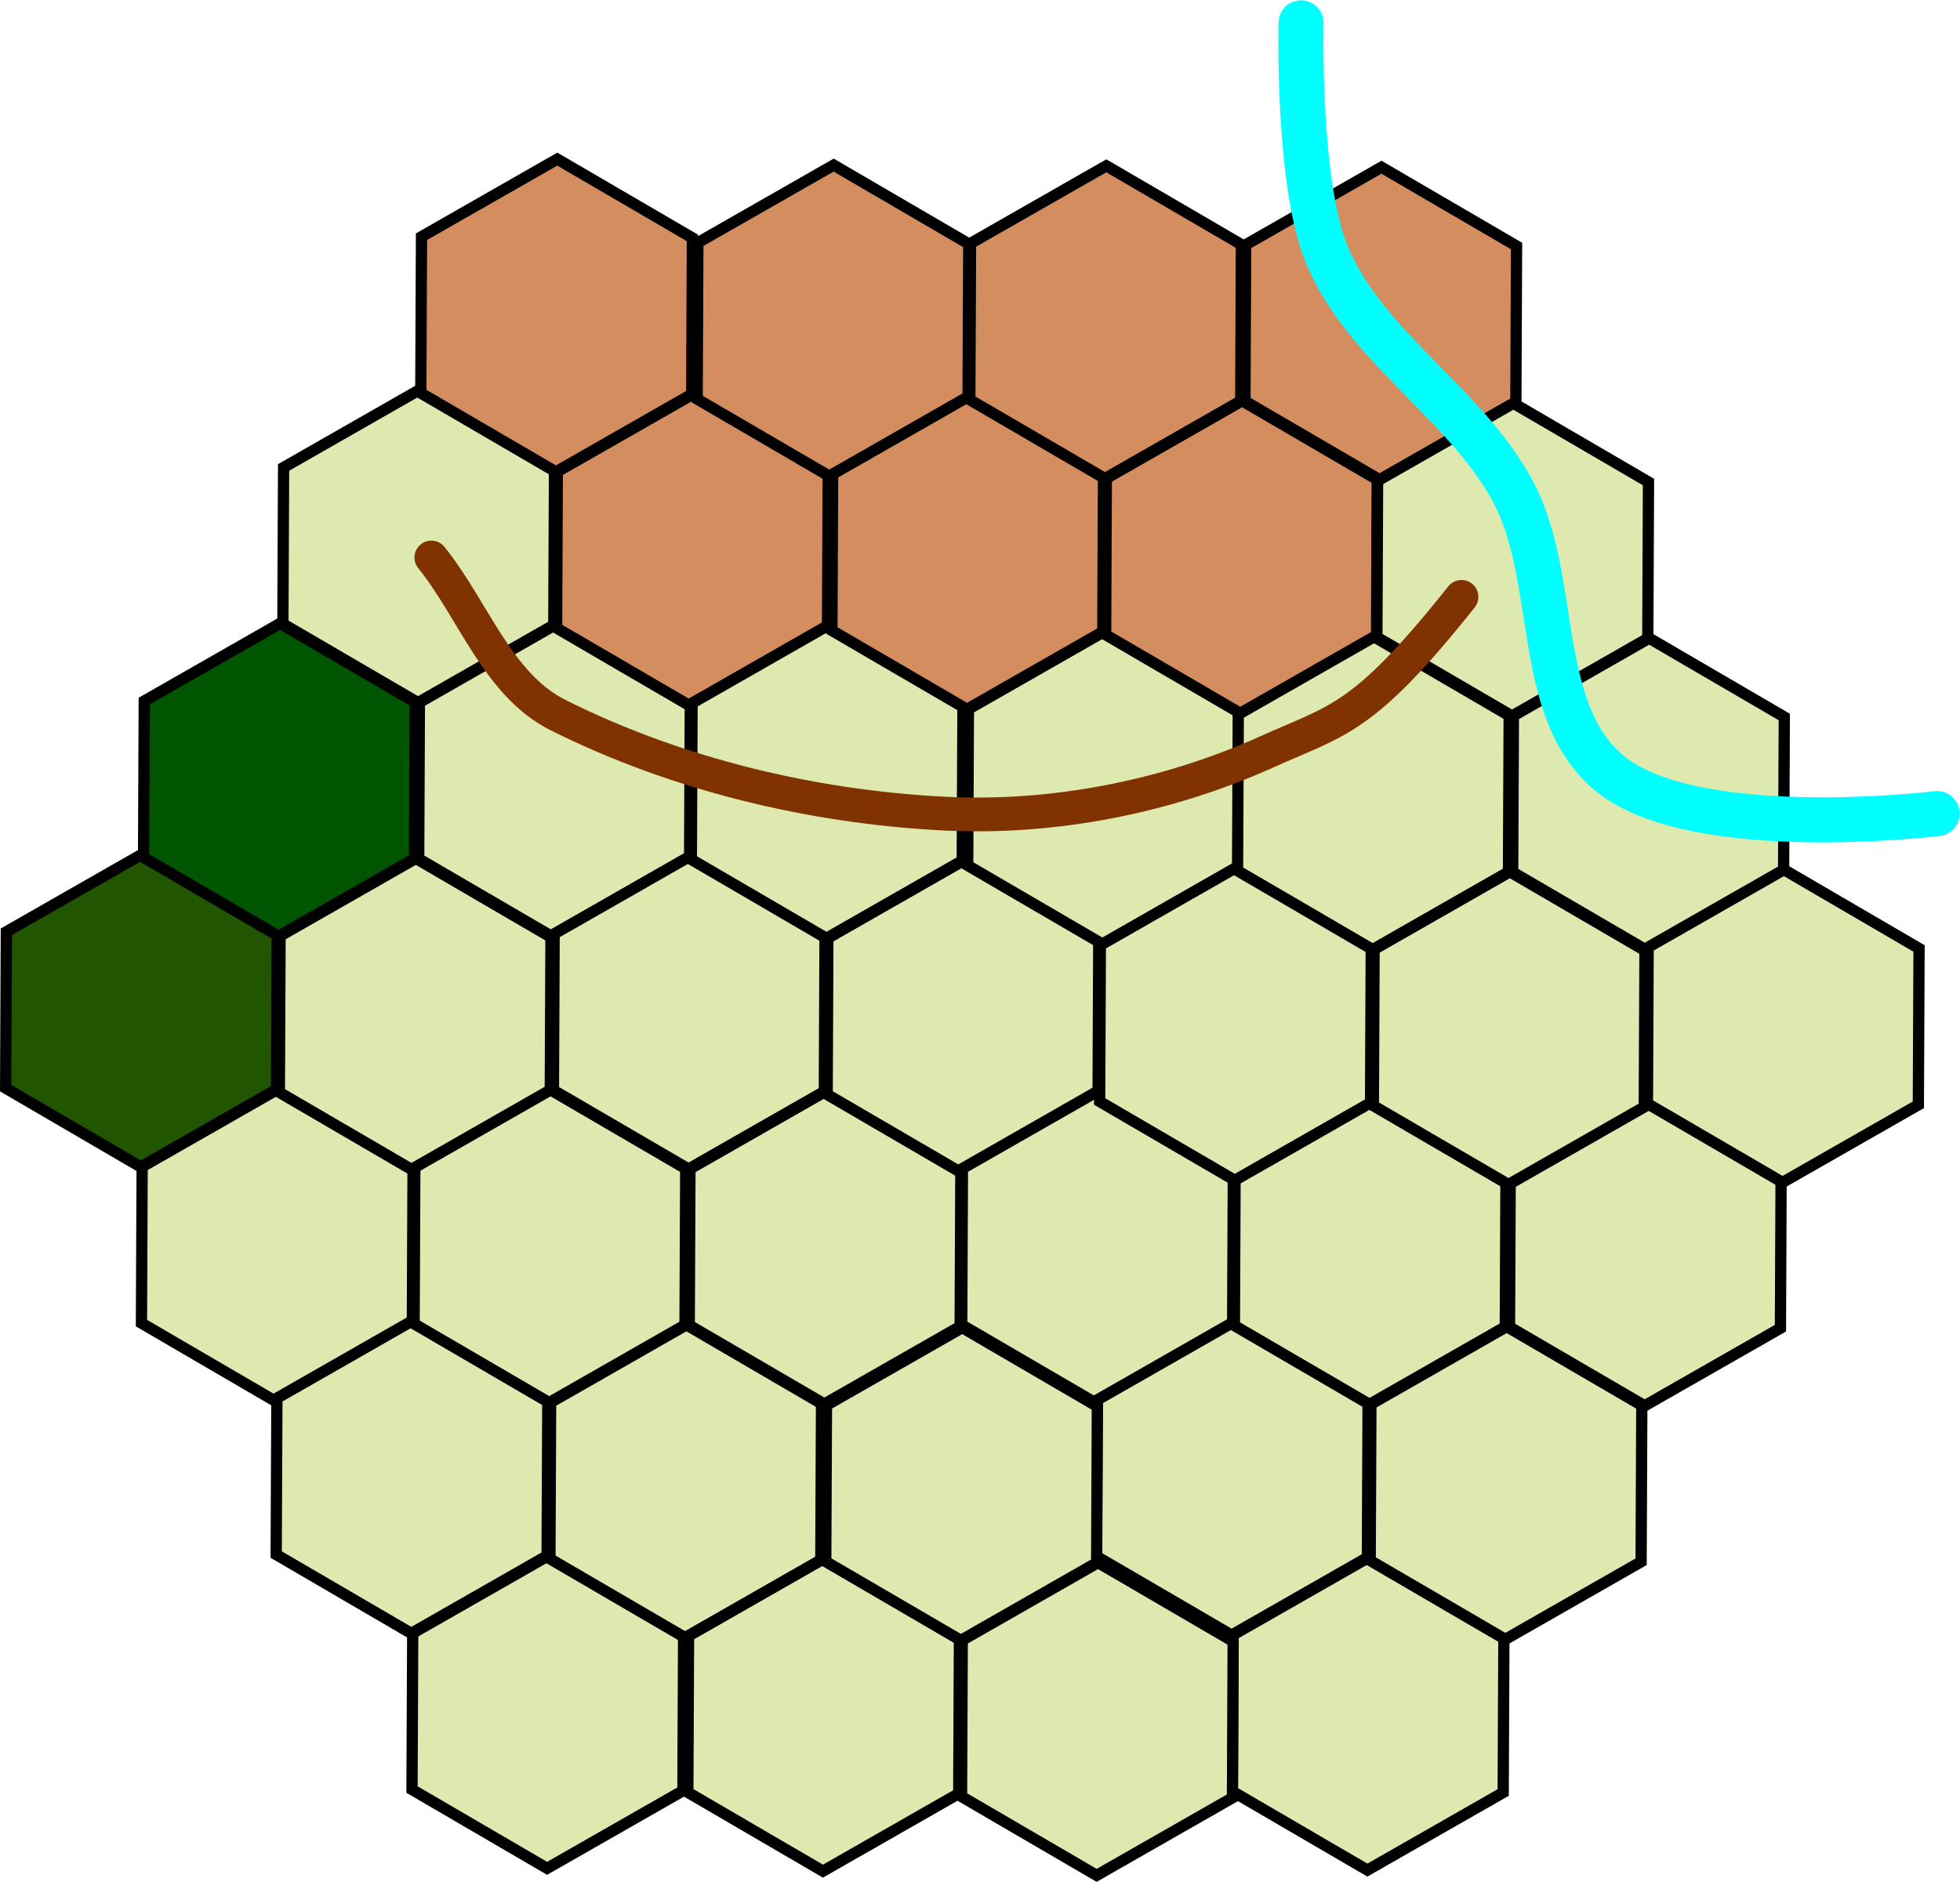
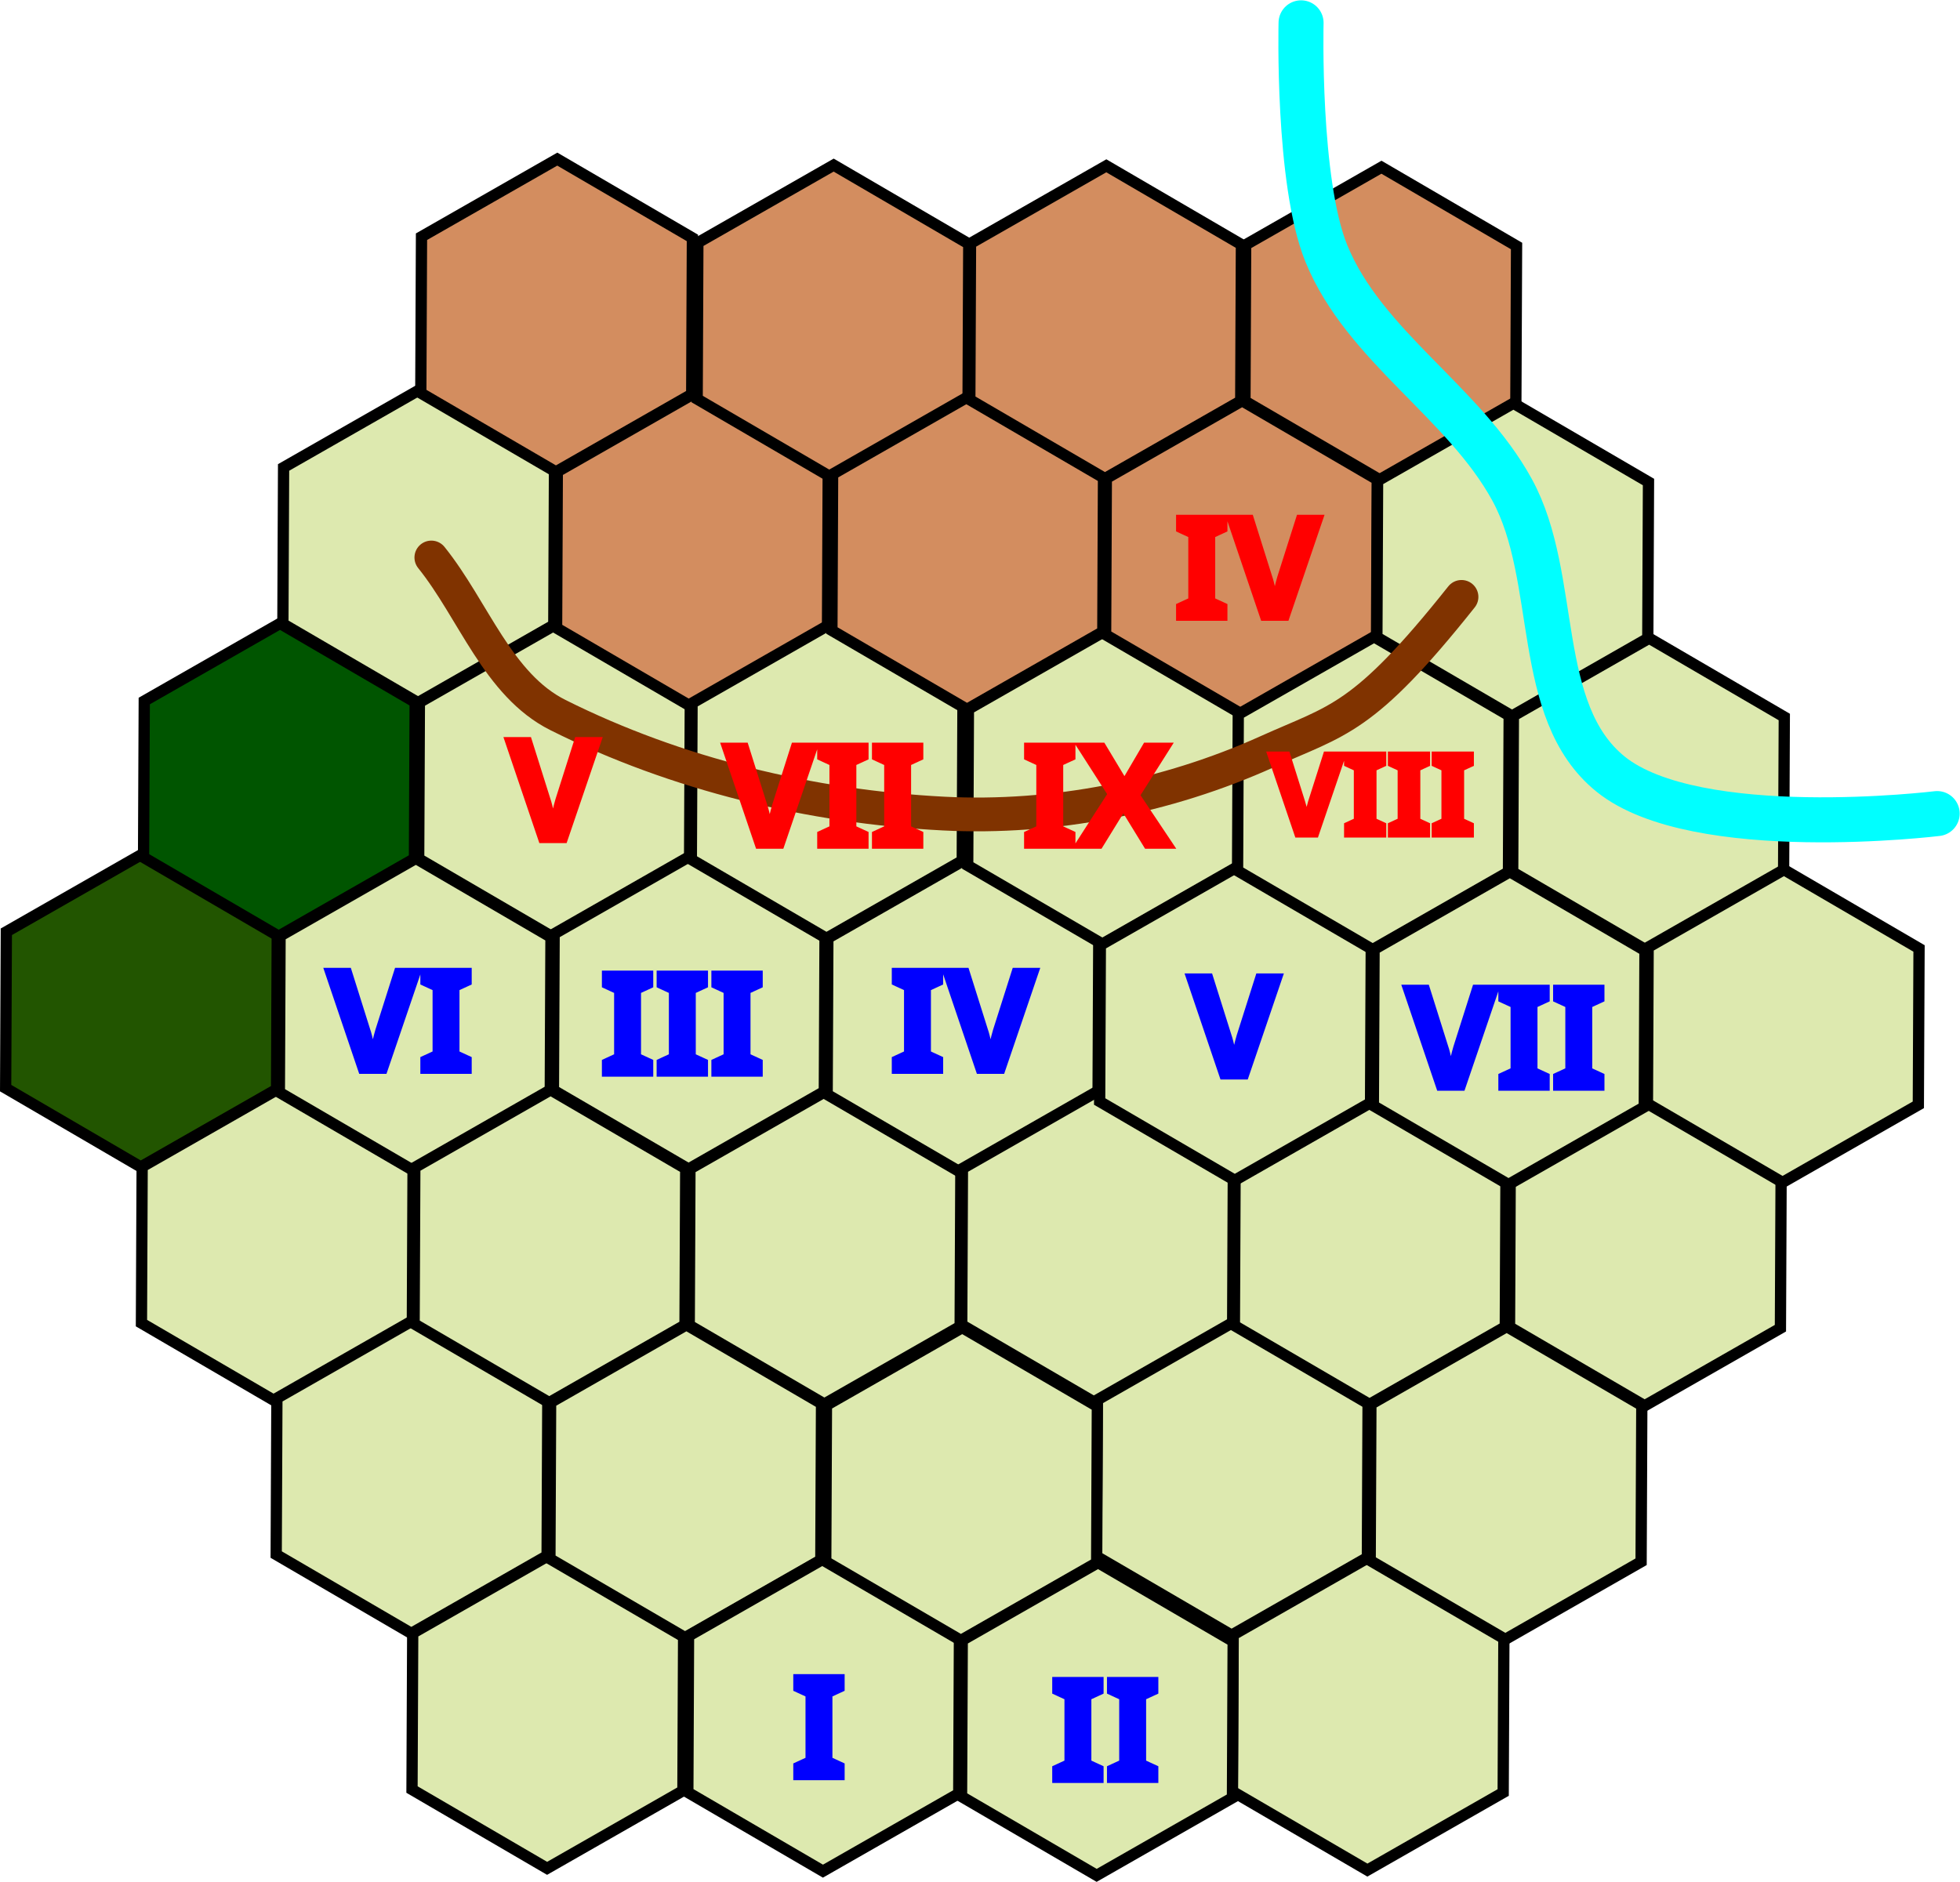
<svg xmlns="http://www.w3.org/2000/svg" width="98.265mm" height="94.367mm" viewBox="0 0 348.183 334.371" id="svg2" version="1.1">
  <defs id="defs4" />
  <g id="layer1" transform="translate(-305.8731,-213.3053)">
    <path style="fill:#225500;fill-opacity:1;fill-rule:evenodd;stroke:#000000;stroke-width:2;stroke-linecap:butt;stroke-linejoin:miter;stroke-miterlimit:4;stroke-dasharray:none;stroke-dashoffset:0" id="path4138" d="m 355,406.862 -24.124,13.785 -24,-14 0.124,-27.785 24.124,-13.785 24,14 z" />
    <path style="fill:#005500;fill-opacity:1;fill-rule:evenodd;stroke:#000000;stroke-width:2;stroke-linecap:butt;stroke-linejoin:miter;stroke-miterlimit:4;stroke-dasharray:none;stroke-dashoffset:0" id="path4138-3" d="m 379.5,365.862 -24.124,13.785 -24,-14 0.124,-27.785 24.124,-13.785 24,14 z" />
    <path style="fill:#dde9af;fill-opacity:1;fill-rule:evenodd;stroke:#000000;stroke-width:2;stroke-linecap:butt;stroke-linejoin:miter;stroke-miterlimit:4;stroke-dasharray:none;stroke-dashoffset:0" id="path4138-6" d="m 404.25,324.362 -24.124,13.785 -24,-14 0.124,-27.785 24.124,-13.785 24,14 z" />
    <path style="fill:#d38d5f;fill-opacity:1;fill-rule:evenodd;stroke:#000000;stroke-width:2;stroke-linecap:butt;stroke-linejoin:miter;stroke-miterlimit:4;stroke-dasharray:none;stroke-dashoffset:0" id="path4138-3-7" d="m 428.75,283.362 -24.124,13.785 -24,-14 0.124,-27.785 24.124,-13.785 24,14 z" />
    <path style="fill:#dde9af;fill-opacity:1;fill-rule:evenodd;stroke:#000000;stroke-width:2;stroke-linecap:butt;stroke-linejoin:miter;stroke-miterlimit:4;stroke-dasharray:none;stroke-dashoffset:0" id="path4138-5" d="m 379.125,448.612 -24.124,13.785 -24,-14 0.124,-27.785 24.124,-13.785 24,14 z" />
    <path style="fill:#dde9af;fill-opacity:1;fill-rule:evenodd;stroke:#000000;stroke-width:2;stroke-linecap:butt;stroke-linejoin:miter;stroke-miterlimit:4;stroke-dasharray:none;stroke-dashoffset:0" id="path4138-3-3" d="m 403.625,407.612 -24.124,13.785 -24,-14 0.124,-27.785 24.124,-13.785 24,14 z" />
    <path style="fill:#dde9af;fill-opacity:1;fill-rule:evenodd;stroke:#000000;stroke-width:2;stroke-linecap:butt;stroke-linejoin:miter;stroke-miterlimit:4;stroke-dasharray:none;stroke-dashoffset:0" id="path4138-6-5" d="m 428.375,366.112 -24.124,13.785 -24,-14 0.124,-27.785 24.124,-13.785 24,14 z" />
    <path style="fill:#d38d5f;fill-opacity:1;fill-rule:evenodd;stroke:#000000;stroke-width:2;stroke-linecap:butt;stroke-linejoin:miter;stroke-miterlimit:4;stroke-dasharray:none;stroke-dashoffset:0" id="path4138-3-7-6" d="m 452.875,325.112 -24.124,13.785 -24,-14 0.124,-27.785 24.124,-13.785 24,14 z" />
    <path style="fill:#dde9af;fill-opacity:1;fill-rule:evenodd;stroke:#000000;stroke-width:2;stroke-linecap:butt;stroke-linejoin:miter;stroke-miterlimit:4;stroke-dasharray:none;stroke-dashoffset:0" id="path4138-0" d="m 403.062,489.737 -24.124,13.785 -24,-14 0.124,-27.785 24.124,-13.785 24,14 z" />
    <path style="fill:#dde9af;fill-opacity:1;fill-rule:evenodd;stroke:#000000;stroke-width:2;stroke-linecap:butt;stroke-linejoin:miter;stroke-miterlimit:4;stroke-dasharray:none;stroke-dashoffset:0" id="path4138-3-2" d="m 427.562,448.737 -24.124,13.785 -24,-14 0.124,-27.785 24.124,-13.785 24,14 z" />
    <path style="fill:#dde9af;fill-opacity:1;fill-rule:evenodd;stroke:#000000;stroke-width:2;stroke-linecap:butt;stroke-linejoin:miter;stroke-miterlimit:4;stroke-dasharray:none;stroke-dashoffset:0" id="path4138-6-3" d="m 452.312,407.237 -24.124,13.785 -24,-14 0.124,-27.785 24.124,-13.785 24,14 z" />
    <path style="fill:#dde9af;fill-opacity:1;fill-rule:evenodd;stroke:#000000;stroke-width:2;stroke-linecap:butt;stroke-linejoin:miter;stroke-miterlimit:4;stroke-dasharray:none;stroke-dashoffset:0" id="path4138-3-7-7" d="m 476.812,366.237 -24.124,13.785 -24,-14 0.124,-27.785 24.124,-13.785 24,14 z" />
    <path style="fill:#dde9af;fill-opacity:1;fill-rule:evenodd;stroke:#000000;stroke-width:2;stroke-linecap:butt;stroke-linejoin:miter;stroke-miterlimit:4;stroke-dasharray:none;stroke-dashoffset:0" id="path4138-5-5" d="m 427.188,531.487 -24.124,13.785 -24,-14 0.124,-27.785 24.124,-13.785 24,14 z" />
    <path style="fill:#dde9af;fill-opacity:1;fill-rule:evenodd;stroke:#000000;stroke-width:2;stroke-linecap:butt;stroke-linejoin:miter;stroke-miterlimit:4;stroke-dasharray:none;stroke-dashoffset:0" id="path4138-3-3-9" d="m 451.688,490.487 -24.124,13.785 -24,-14 0.124,-27.785 24.124,-13.785 24,14 z" />
    <path style="fill:#dde9af;fill-opacity:1;fill-rule:evenodd;stroke:#000000;stroke-width:2;stroke-linecap:butt;stroke-linejoin:miter;stroke-miterlimit:4;stroke-dasharray:none;stroke-dashoffset:0" id="path4138-6-5-2" d="m 476.438,448.987 -24.124,13.785 -24,-14 0.124,-27.785 24.124,-13.785 24,14 z" />
    <path style="fill:#dde9af;fill-opacity:1;fill-rule:evenodd;stroke:#000000;stroke-width:2;stroke-linecap:butt;stroke-linejoin:miter;stroke-miterlimit:4;stroke-dasharray:none;stroke-dashoffset:0" id="path4138-3-7-6-2" d="m 500.938,407.987 -24.124,13.785 -24,-14 0.124,-27.785 24.124,-13.785 24,14 z" />
    <path style="fill:#d38d5f;fill-opacity:1;fill-rule:evenodd;stroke:#000000;stroke-width:2;stroke-linecap:butt;stroke-linejoin:miter;stroke-miterlimit:4;stroke-dasharray:none;stroke-dashoffset:0" id="path4138-5-8" d="m 477.844,284.425 -24.124,13.785 -24,-14 0.124,-27.785 24.124,-13.785 24,14 z" />
    <path style="fill:#d38d5f;fill-opacity:1;fill-rule:evenodd;stroke:#000000;stroke-width:2;stroke-linecap:butt;stroke-linejoin:miter;stroke-miterlimit:4;stroke-dasharray:none;stroke-dashoffset:0" id="path4138-0-9" d="m 501.781,325.55 -24.124,13.785 -24,-14 0.124,-27.785 24.124,-13.785 24,14 z" />
    <path style="fill:#d38d5f;fill-opacity:1;fill-rule:evenodd;stroke:#000000;stroke-width:2;stroke-linecap:butt;stroke-linejoin:miter;stroke-miterlimit:4;stroke-dasharray:none;stroke-dashoffset:0" id="path4138-3-2-7" d="m 526.281,284.55 -24.124,13.785 -24,-14 0.124,-27.785 24.124,-13.785 24,14 z" />
    <path style="fill:#dde9af;fill-opacity:1;fill-rule:evenodd;stroke:#000000;stroke-width:2;stroke-linecap:butt;stroke-linejoin:miter;stroke-miterlimit:4;stroke-dasharray:none;stroke-dashoffset:0" id="path4138-5-5-3" d="m 525.906,367.3 -24.124,13.785 -24,-14 0.124,-27.785 24.124,-13.785 24,14 z" />
    <path style="fill:#d38d5f;fill-opacity:1;fill-rule:evenodd;stroke:#000000;stroke-width:2;stroke-linecap:butt;stroke-linejoin:miter;stroke-miterlimit:4;stroke-dasharray:none;stroke-dashoffset:0" id="path4138-3-3-9-6" d="m 550.406,326.3 -24.124,13.785 -24,-14 0.124,-27.785 24.124,-13.785 24,14 z" />
    <path style="fill:#d38d5f;fill-opacity:1;fill-rule:evenodd;stroke:#000000;stroke-width:2;stroke-linecap:butt;stroke-linejoin:miter;stroke-miterlimit:4;stroke-dasharray:none;stroke-dashoffset:0" id="path4138-6-5-2-1" d="m 575.156,284.8 -24.124,13.785 -24,-14 0.124,-27.785 24.124,-13.785 24,14 z" />
    <path style="fill:#dde9af;fill-opacity:1;fill-rule:evenodd;stroke:#000000;stroke-width:2;stroke-linecap:butt;stroke-linejoin:miter;stroke-miterlimit:4;stroke-dasharray:none;stroke-dashoffset:0" id="path4138-5-2" d="m 524.844,448.925 -24.124,13.785 -24,-14 0.124,-27.785 24.124,-13.785 24,14 z" />
    <path style="fill:#dde9af;fill-opacity:1;fill-rule:evenodd;stroke:#000000;stroke-width:2;stroke-linecap:butt;stroke-linejoin:miter;stroke-miterlimit:4;stroke-dasharray:none;stroke-dashoffset:0" id="path4138-0-93" d="m 548.781,490.05 -24.124,13.785 -24,-14 0.124,-27.785 24.124,-13.785 24,14 z" />
    <path style="fill:#dde9af;fill-opacity:1;fill-rule:evenodd;stroke:#000000;stroke-width:2;stroke-linecap:butt;stroke-linejoin:miter;stroke-miterlimit:4;stroke-dasharray:none;stroke-dashoffset:0" id="path4138-3-2-1" d="m 573.281,449.05 -24.124,13.785 -24,-14 0.124,-27.785 24.124,-13.785 24,14 z" />
    <path style="fill:#dde9af;fill-opacity:1;fill-rule:evenodd;stroke:#000000;stroke-width:2;stroke-linecap:butt;stroke-linejoin:miter;stroke-miterlimit:4;stroke-dasharray:none;stroke-dashoffset:0" id="path4138-5-5-9" d="m 572.906,531.8 -24.124,13.785 -24,-14 0.124,-27.785 24.124,-13.785 24,14 z" />
    <path style="fill:#dde9af;fill-opacity:1;fill-rule:evenodd;stroke:#000000;stroke-width:2;stroke-linecap:butt;stroke-linejoin:miter;stroke-miterlimit:4;stroke-dasharray:none;stroke-dashoffset:0" id="path4138-3-3-9-4" d="m 597.406,490.8 -24.124,13.785 -24,-14 0.124,-27.785 24.124,-13.785 24,14 z" />
    <path style="fill:#dde9af;fill-opacity:1;fill-rule:evenodd;stroke:#000000;stroke-width:2;stroke-linecap:butt;stroke-linejoin:miter;stroke-miterlimit:4;stroke-dasharray:none;stroke-dashoffset:0" id="path4138-6-5-2-7" d="m 622.156,449.3 -24.124,13.785 -24,-14 0.124,-27.785 24.124,-13.785 24,14 z" />
    <path style="fill:#dde9af;fill-opacity:1;fill-rule:evenodd;stroke:#000000;stroke-width:2;stroke-linecap:butt;stroke-linejoin:miter;stroke-miterlimit:4;stroke-dasharray:none;stroke-dashoffset:0" id="path4138-6-0" d="m 476.188,531.987 -24.124,13.785 -24,-14 0.124,-27.785 24.124,-13.785 24,14 z" />
    <path style="fill:#dde9af;fill-opacity:1;fill-rule:evenodd;stroke:#000000;stroke-width:2;stroke-linecap:butt;stroke-linejoin:miter;stroke-miterlimit:4;stroke-dasharray:none;stroke-dashoffset:0" id="path4138-3-7-3" d="m 500.688,490.987 -24.124,13.785 -24,-14 0.124,-27.785 24.124,-13.785 24,14 z" />
    <path style="fill:#dde9af;fill-opacity:1;fill-rule:evenodd;stroke:#000000;stroke-width:2;stroke-linecap:butt;stroke-linejoin:miter;stroke-miterlimit:4;stroke-dasharray:none;stroke-dashoffset:0" id="path4138-3-7-6-6" d="m 524.812,532.737 -24.124,13.785 -24,-14 0.124,-27.785 24.124,-13.785 24,14 z" />
    <path style="fill:#dde9af;fill-opacity:1;fill-rule:evenodd;stroke:#000000;stroke-width:2;stroke-linecap:butt;stroke-linejoin:miter;stroke-miterlimit:4;stroke-dasharray:none;stroke-dashoffset:0" id="path4138-1-5" d="m 549.344,409.237 -24.124,13.785 -24,-14 0.124,-27.785 24.124,-13.785 24,14 z" />
    <path style="fill:#dde9af;fill-opacity:1;fill-rule:evenodd;stroke:#000000;stroke-width:2;stroke-linecap:butt;stroke-linejoin:miter;stroke-miterlimit:4;stroke-dasharray:none;stroke-dashoffset:0" id="path4138-3-0-4" d="m 573.844,368.237 -24.124,13.785 -24,-14 0.124,-27.785 24.124,-13.785 24,14 z" />
    <path style="fill:#dde9af;fill-opacity:1;fill-rule:evenodd;stroke:#000000;stroke-width:2;stroke-linecap:butt;stroke-linejoin:miter;stroke-miterlimit:4;stroke-dasharray:none;stroke-dashoffset:0" id="path4138-6-6-7" d="m 598.594,326.737 -24.124,13.785 -24,-14 0.124,-27.785 24.124,-13.785 24,14 z" />
    <path style="fill:#dde9af;fill-opacity:1;fill-rule:evenodd;stroke:#000000;stroke-width:2;stroke-linecap:butt;stroke-linejoin:miter;stroke-miterlimit:4;stroke-dasharray:none;stroke-dashoffset:0" id="path4138-3-3-3-6" d="m 597.969,409.987 -24.124,13.785 -24,-14 0.124,-27.785 24.124,-13.785 24,14 z" />
    <path style="fill:#dde9af;fill-opacity:1;fill-rule:evenodd;stroke:#000000;stroke-width:2;stroke-linecap:butt;stroke-linejoin:miter;stroke-miterlimit:4;stroke-dasharray:none;stroke-dashoffset:0" id="path4138-6-5-20-5" d="m 622.719,368.487 -24.124,13.785 -24,-14 0.124,-27.785 24.124,-13.785 24,14 z" />
    <path style="fill:#dde9af;fill-opacity:1;fill-rule:evenodd;stroke:#000000;stroke-width:2;stroke-linecap:butt;stroke-linejoin:miter;stroke-miterlimit:4;stroke-dasharray:none;stroke-dashoffset:0" id="path4138-6-3-5-6" d="m 646.656,409.612 -24.124,13.785 -24,-14 0.124,-27.785 24.124,-13.785 24,14 z" />
    <path style="fill:none;fill-rule:evenodd;stroke:#00ffff;stroke-width:8;stroke-linecap:round;stroke-linejoin:round;stroke-miterlimit:4;stroke-dasharray:none;stroke-opacity:1" d="m 650,357.862 c 0,0 -42.841,5.225 -58,-7 -13.868,-11.184 -8.962,-34.864 -17.5,-50.5 -8.532,-15.627 -26.27,-25.517 -33,-42 -5.197,-12.729 -4.5,-41 -4.5,-41" id="path4443" />
    <path style="fill:none;fill-rule:evenodd;stroke:#803300;stroke-width:6;stroke-linecap:round;stroke-linejoin:round;stroke-miterlimit:4;stroke-dasharray:none;stroke-opacity:1" d="m 382.5,312.362 c 7.5,9.333 11.791,22.645 22.5,28 21.079,10.539 44.965,16.286 68.5,17.5 19.488,1.005 39.714,-2.971 57.5,-11 12.572,-5.675 17,-5.5 34.5,-27.5" id="path4449" />
  </g>
  <g id="layer2">
-     <flowRoot xml:space="preserve" id="flowRoot4452-2" style="font-style:normal;font-variant:normal;font-weight:bold;font-stretch:normal;font-size:20px;line-height:125%;font-family:FreeSerif;-inkscape-font-specification:'FreeSerif Bold';letter-spacing:0px;word-spacing:0px;fill:#ff0000;fill-opacity:1;stroke:#ff0000;stroke-width:1px;stroke-linecap:butt;stroke-linejoin:miter;stroke-opacity:1" transform="translate(371.625,-58.48737)">
-       <flowRegion id="flowRegion4454-6">
-         <rect id="rect4456-4" width="55" height="33" x="-146" y="186.871" style="font-style:normal;font-variant:normal;font-weight:bold;font-stretch:normal;font-size:20px;font-family:FreeSerif;-inkscape-font-specification:'FreeSerif Bold';fill:#ff0000;stroke:#ff0000" />
-       </flowRegion>
-       <flowPara id="flowPara4458-5">VIII</flowPara>
-     </flowRoot>
-     <flowRoot xml:space="preserve" id="flowRoot4452-20" style="font-style:normal;font-variant:normal;font-weight:bold;font-stretch:normal;font-size:25px;line-height:125%;font-family:FreeSerif;-inkscape-font-specification:'FreeSerif Bold';letter-spacing:0px;word-spacing:0px;fill:#ff0000;fill-opacity:1;stroke:#ff0000;stroke-width:1px;stroke-linecap:butt;stroke-linejoin:miter;stroke-opacity:1" transform="translate(274.625,-61.48737)">
-       <flowRegion id="flowRegion4454-2">
-         <rect id="rect4456-9" width="46.5" height="37.5" x="-146" y="186.871" style="font-style:normal;font-variant:normal;font-weight:bold;font-stretch:normal;font-size:25px;font-family:FreeSerif;-inkscape-font-specification:'FreeSerif Bold';fill:#ff0000;stroke:#ff0000" />
-       </flowRegion>
-       <flowPara id="flowPara4458-0">VII</flowPara>
-     </flowRoot>
-     <flowRoot xml:space="preserve" id="flowRoot4452-9" style="font-style:normal;font-variant:normal;font-weight:bold;font-stretch:normal;font-size:25px;line-height:125%;font-family:FreeSerif;-inkscape-font-specification:'FreeSerif Bold';letter-spacing:0px;word-spacing:0px;fill:#ff0000;fill-opacity:1;stroke:#ff0000;stroke-width:1px;stroke-linecap:butt;stroke-linejoin:miter;stroke-opacity:1" transform="translate(327.625,-61.48737)">
-       <flowRegion id="flowRegion4454-9">
-         <rect id="rect4456-45" width="31.5" height="29" x="-146" y="186.871" style="font-style:normal;font-variant:normal;font-weight:bold;font-stretch:normal;font-size:25px;font-family:FreeSerif;-inkscape-font-specification:'FreeSerif Bold';fill:#ff0000;stroke:#ff0000" />
-       </flowRegion>
-       <flowPara id="flowPara4458-1">IX</flowPara>
-     </flowRoot>
-     <flowRoot xml:space="preserve" id="flowRoot4452-8" style="font-style:normal;font-variant:normal;font-weight:bold;font-stretch:normal;font-size:25px;line-height:125%;font-family:FreeSerif;-inkscape-font-specification:'FreeSerif Bold';letter-spacing:0px;word-spacing:0px;fill:#ff0000;fill-opacity:1;stroke:#ff0000;stroke-width:1px;stroke-linecap:butt;stroke-linejoin:miter;stroke-opacity:1" transform="translate(354.625,-101.9874)">
-       <flowRegion id="flowRegion4454-60">
-         <rect id="rect4456-46" width="31.5" height="29" x="-146" y="186.871" style="font-style:normal;font-variant:normal;font-weight:bold;font-stretch:normal;font-size:25px;font-family:FreeSerif;-inkscape-font-specification:'FreeSerif Bold';fill:#ff0000;stroke:#ff0000" />
-       </flowRegion>
-       <flowPara id="flowPara4458-7">IV</flowPara>
-     </flowRoot>
-     <flowRoot xml:space="preserve" id="flowRoot4452-6" style="font-style:normal;font-variant:normal;font-weight:bold;font-stretch:normal;font-size:25px;line-height:125%;font-family:FreeSerif;-inkscape-font-specification:'FreeSerif Bold';letter-spacing:0px;word-spacing:0px;fill:#ff0000;fill-opacity:1;stroke:#ff0000;stroke-width:1px;stroke-linecap:butt;stroke-linejoin:miter;stroke-opacity:1" transform="translate(236.125,-62.48737)">
-       <flowRegion id="flowRegion4454-0">
-         <rect id="rect4456-97" width="31.5" height="29" x="-146" y="186.871" style="font-style:normal;font-variant:normal;font-weight:bold;font-stretch:normal;font-size:25px;font-family:FreeSerif;-inkscape-font-specification:'FreeSerif Bold';fill:#ff0000;stroke:#ff0000" />
-       </flowRegion>
-       <flowPara id="flowPara4458-59">V</flowPara>
-     </flowRoot>
-     <flowRoot xml:space="preserve" id="flowRoot4452-0-8" style="font-style:normal;font-variant:normal;font-weight:bold;font-stretch:normal;font-size:25px;line-height:125%;font-family:FreeSerif;-inkscape-font-specification:'FreeSerif Bold';letter-spacing:0px;word-spacing:0px;fill:#0000ff;fill-opacity:1;stroke:#0000ff;stroke-width:1px;stroke-linecap:butt;stroke-linejoin:miter;stroke-opacity:1" transform="translate(304.125,-21.48737)">
-       <flowRegion id="flowRegion4454-3-7">
-         <rect id="rect4456-7-4" width="31.5" height="29" x="-146" y="186.871" style="font-style:normal;font-variant:normal;font-weight:bold;font-stretch:normal;font-size:25px;font-family:FreeSerif;-inkscape-font-specification:'FreeSerif Bold';fill:#0000ff;stroke:#0000ff" />
-       </flowRegion>
-       <flowPara id="flowPara4458-8-1">IV</flowPara>
-     </flowRoot>
-     <flowRoot xml:space="preserve" id="flowRoot4452-0-8-9" style="font-style:normal;font-variant:normal;font-weight:bold;font-stretch:normal;font-size:25px;line-height:125%;font-family:FreeSerif;-inkscape-font-specification:'FreeSerif Bold';letter-spacing:0px;word-spacing:0px;fill:#0000ff;fill-opacity:1;stroke:#0000ff;stroke-width:1px;stroke-linecap:butt;stroke-linejoin:miter;stroke-opacity:1" transform="translate(204.125,-21.48737)">
-       <flowRegion id="flowRegion4454-3-7-0">
-         <rect id="rect4456-7-4-9" width="31.5" height="29" x="-146" y="186.871" style="font-style:normal;font-variant:normal;font-weight:bold;font-stretch:normal;font-size:25px;font-family:FreeSerif;-inkscape-font-specification:'FreeSerif Bold';fill:#0000ff;stroke:#0000ff" />
-       </flowRegion>
-       <flowPara id="flowPara4458-8-1-8">VI</flowPara>
-     </flowRoot>
-     <flowRoot xml:space="preserve" id="flowRoot4452-0-8-8" style="font-style:normal;font-variant:normal;font-weight:bold;font-stretch:normal;font-size:25px;line-height:125%;font-family:FreeSerif;-inkscape-font-specification:'FreeSerif Bold';letter-spacing:0px;word-spacing:0px;fill:#0000ff;fill-opacity:1;stroke:#0000ff;stroke-width:1px;stroke-linecap:butt;stroke-linejoin:miter;stroke-opacity:1" transform="translate(395.625,-18.48737)">
-       <flowRegion id="flowRegion4454-3-7-5">
-         <rect id="rect4456-7-4-8" width="41.5" height="29.5" x="-146" y="186.871" style="font-style:normal;font-variant:normal;font-weight:bold;font-stretch:normal;font-size:25px;font-family:FreeSerif;-inkscape-font-specification:'FreeSerif Bold';fill:#0000ff;stroke:#0000ff" />
-       </flowRegion>
-       <flowPara id="flowPara4458-8-1-4">VII</flowPara>
-     </flowRoot>
-     <flowRoot xml:space="preserve" id="flowRoot4452-0-8-3" style="font-style:normal;font-variant:normal;font-weight:bold;font-stretch:normal;font-size:25px;line-height:125%;font-family:FreeSerif;-inkscape-font-specification:'FreeSerif Bold';letter-spacing:0px;word-spacing:0px;fill:#0000ff;fill-opacity:1;stroke:#0000ff;stroke-width:1px;stroke-linecap:butt;stroke-linejoin:miter;stroke-opacity:1" transform="translate(286.625,104.0126)">
-       <flowRegion id="flowRegion4454-3-7-7">
-         <rect id="rect4456-7-4-1" width="31.5" height="29" x="-146" y="186.871" style="font-style:normal;font-variant:normal;font-weight:bold;font-stretch:normal;font-size:25px;font-family:FreeSerif;-inkscape-font-specification:'FreeSerif Bold';fill:#0000ff;stroke:#0000ff" />
-       </flowRegion>
-       <flowPara id="flowPara4458-8-1-3">I</flowPara>
-     </flowRoot>
-     <flowRoot xml:space="preserve" id="flowRoot4452-0-8-80" style="font-style:normal;font-variant:normal;font-weight:bold;font-stretch:normal;font-size:25px;line-height:125%;font-family:FreeSerif;-inkscape-font-specification:'FreeSerif Bold';letter-spacing:0px;word-spacing:0px;fill:#0000ff;fill-opacity:1;stroke:#0000ff;stroke-width:1px;stroke-linecap:butt;stroke-linejoin:miter;stroke-opacity:1" transform="translate(357.125,-20.48737)">
-       <flowRegion id="flowRegion4454-3-7-9">
-         <rect id="rect4456-7-4-7" width="31.5" height="29" x="-146" y="186.871" style="font-style:normal;font-variant:normal;font-weight:bold;font-stretch:normal;font-size:25px;font-family:FreeSerif;-inkscape-font-specification:'FreeSerif Bold';fill:#0000ff;stroke:#0000ff" />
-       </flowRegion>
-       <flowPara id="flowPara4458-8-1-9">V</flowPara>
-     </flowRoot>
-     <flowRoot xml:space="preserve" id="flowRoot4452-0-8-93" style="font-style:normal;font-variant:normal;font-weight:bold;font-stretch:normal;font-size:25px;line-height:125%;font-family:FreeSerif;-inkscape-font-specification:'FreeSerif Bold';letter-spacing:0px;word-spacing:0px;fill:#0000ff;fill-opacity:1;stroke:#0000ff;stroke-width:1px;stroke-linecap:butt;stroke-linejoin:miter;stroke-opacity:1" transform="translate(332.625,104.5126)">
-       <flowRegion id="flowRegion4454-3-7-2">
-         <rect id="rect4456-7-4-4" width="31.5" height="29" x="-146" y="186.871" style="font-style:normal;font-variant:normal;font-weight:bold;font-stretch:normal;font-size:25px;font-family:FreeSerif;-inkscape-font-specification:'FreeSerif Bold';fill:#0000ff;stroke:#0000ff" />
-       </flowRegion>
-       <flowPara id="flowPara4458-8-1-37">II</flowPara>
-       <flowPara id="flowPara4721" />
-     </flowRoot>
-     <flowRoot xml:space="preserve" id="flowRoot4452-0-8-1" style="font-style:normal;font-variant:normal;font-weight:bold;font-stretch:normal;font-size:25px;line-height:125%;font-family:FreeSerif;-inkscape-font-specification:'FreeSerif Bold';letter-spacing:0px;word-spacing:0px;fill:#0000ff;fill-opacity:1;stroke:#0000ff;stroke-width:1px;stroke-linecap:butt;stroke-linejoin:miter;stroke-opacity:1" transform="translate(252.625,-20.98737)">
-       <flowRegion id="flowRegion4454-3-7-22">
-         <rect id="rect4456-7-4-0" width="31.5" height="29" x="-146" y="186.871" style="font-style:normal;font-variant:normal;font-weight:bold;font-stretch:normal;font-size:25px;font-family:FreeSerif;-inkscape-font-specification:'FreeSerif Bold';fill:#0000ff;stroke:#0000ff" />
-       </flowRegion>
-       <flowPara id="flowPara4458-8-1-2">III</flowPara>
-     </flowRoot>
+     <text xml:space="preserve" style="font-style:normal;font-variant:normal;font-weight:bold;font-stretch:normal;font-size:20px;line-height:125%;font-family:sans-serif;-inkscape-font-specification:'sans-serif Bold';letter-spacing:0px;word-spacing:0px;fill:#ff0000;fill-opacity:1;stroke:#ff0000;stroke-width:1px;stroke-linecap:butt;stroke-linejoin:miter;stroke-opacity:1" x="225.625" y="148.319" id="text4222">
+       <tspan x="225.625" y="148.319" id="tspan4224">
+         <tspan x="225.625" y="148.319" id="tspan4226">VIII</tspan>
+       </tspan>
+     </text>
+     <text xml:space="preserve" style="font-style:normal;font-variant:normal;font-weight:bold;font-stretch:normal;font-size:25px;line-height:125%;font-family:sans-serif;-inkscape-font-specification:'sans-serif Bold';letter-spacing:0px;word-spacing:0px;fill:#ff0000;fill-opacity:1;stroke:#ff0000;stroke-width:1px;stroke-linecap:butt;stroke-linejoin:miter;stroke-opacity:1" x="128.625" y="150.302" id="text4228">
+       <tspan x="128.625" y="150.302" id="tspan4230">
+         <tspan x="128.625" y="150.302" id="tspan4232">VII</tspan>
+       </tspan>
+     </text>
+     <text xml:space="preserve" style="font-style:normal;font-variant:normal;font-weight:bold;font-stretch:normal;font-size:25px;line-height:125%;font-family:sans-serif;-inkscape-font-specification:'sans-serif Bold';letter-spacing:0px;word-spacing:0px;fill:#ff0000;fill-opacity:1;stroke:#ff0000;stroke-width:1px;stroke-linecap:butt;stroke-linejoin:miter;stroke-opacity:1" x="181.625" y="150.302" id="text4234">
+       <tspan x="181.625" y="150.302" id="tspan4236">
+         <tspan x="181.625" y="150.302" id="tspan4238">IX</tspan>
+       </tspan>
+     </text>
+     <text xml:space="preserve" style="font-style:normal;font-variant:normal;font-weight:bold;font-stretch:normal;font-size:25px;line-height:125%;font-family:sans-serif;-inkscape-font-specification:'sans-serif Bold';letter-spacing:0px;word-spacing:0px;fill:#ff0000;fill-opacity:1;stroke:#ff0000;stroke-width:1px;stroke-linecap:butt;stroke-linejoin:miter;stroke-opacity:1" x="208.625" y="109.802" id="text4240">
+       <tspan x="208.625" y="109.802" id="tspan4242">
+         <tspan x="208.625" y="109.802" id="tspan4244">IV</tspan>
+       </tspan>
+     </text>
+     <text xml:space="preserve" style="font-style:normal;font-variant:normal;font-weight:bold;font-stretch:normal;font-size:25px;line-height:125%;font-family:sans-serif;-inkscape-font-specification:'sans-serif Bold';letter-spacing:0px;word-spacing:0px;fill:#ff0000;fill-opacity:1;stroke:#ff0000;stroke-width:1px;stroke-linecap:butt;stroke-linejoin:miter;stroke-opacity:1" x="90.125" y="149.302" id="text4246">
+       <tspan x="90.125" y="149.302" id="tspan4248">
+         <tspan x="90.125" y="149.302" id="tspan4250">V</tspan>
+       </tspan>
+     </text>
+     <text xml:space="preserve" style="font-style:normal;font-variant:normal;font-weight:bold;font-stretch:normal;font-size:25px;line-height:125%;font-family:sans-serif;-inkscape-font-specification:'sans-serif Bold';letter-spacing:0px;word-spacing:0px;fill:#0000ff;fill-opacity:1;stroke:#0000ff;stroke-width:1px;stroke-linecap:butt;stroke-linejoin:miter;stroke-opacity:1" x="158.125" y="190.302" id="text4252">
+       <tspan x="158.125" y="190.302" id="tspan4254">
+         <tspan x="158.125" y="190.302" id="tspan4256">IV</tspan>
+       </tspan>
+     </text>
+     <text xml:space="preserve" style="font-style:normal;font-variant:normal;font-weight:bold;font-stretch:normal;font-size:25px;line-height:125%;font-family:sans-serif;-inkscape-font-specification:'sans-serif Bold';letter-spacing:0px;word-spacing:0px;fill:#0000ff;fill-opacity:1;stroke:#0000ff;stroke-width:1px;stroke-linecap:butt;stroke-linejoin:miter;stroke-opacity:1" x="58.125" y="190.302" id="text4258">
+       <tspan x="58.125" y="190.302" id="tspan4260">
+         <tspan x="58.125" y="190.302" id="tspan4262">VI</tspan>
+       </tspan>
+     </text>
+     <text xml:space="preserve" style="font-style:normal;font-variant:normal;font-weight:bold;font-stretch:normal;font-size:25px;line-height:125%;font-family:sans-serif;-inkscape-font-specification:'sans-serif Bold';letter-spacing:0px;word-spacing:0px;fill:#0000ff;fill-opacity:1;stroke:#0000ff;stroke-width:1px;stroke-linecap:butt;stroke-linejoin:miter;stroke-opacity:1" x="249.625" y="193.302" id="text4264">
+       <tspan x="249.625" y="193.302" id="tspan4266">
+         <tspan x="249.625" y="193.302" id="tspan4268">VII</tspan>
+       </tspan>
+     </text>
+     <text xml:space="preserve" style="font-style:normal;font-variant:normal;font-weight:bold;font-stretch:normal;font-size:25px;line-height:125%;font-family:sans-serif;-inkscape-font-specification:'sans-serif Bold';letter-spacing:0px;word-spacing:0px;fill:#0000ff;fill-opacity:1;stroke:#0000ff;stroke-width:1px;stroke-linecap:butt;stroke-linejoin:miter;stroke-opacity:1" x="140.625" y="315.802" id="text4270">
+       <tspan x="140.625" y="315.802" id="tspan4272">
+         <tspan x="140.625" y="315.802" id="tspan4274">I</tspan>
+       </tspan>
+     </text>
+     <text xml:space="preserve" style="font-style:normal;font-variant:normal;font-weight:bold;font-stretch:normal;font-size:25px;line-height:125%;font-family:sans-serif;-inkscape-font-specification:'sans-serif Bold';letter-spacing:0px;word-spacing:0px;fill:#0000ff;fill-opacity:1;stroke:#0000ff;stroke-width:1px;stroke-linecap:butt;stroke-linejoin:miter;stroke-opacity:1" x="211.125" y="191.302" id="text4276">
+       <tspan x="211.125" y="191.302" id="tspan4278">
+         <tspan x="211.125" y="191.302" id="tspan4280">V</tspan>
+       </tspan>
+     </text>
+     <text xml:space="preserve" style="font-style:normal;font-variant:normal;font-weight:bold;font-stretch:normal;font-size:25px;line-height:125%;font-family:sans-serif;-inkscape-font-specification:'sans-serif Bold';letter-spacing:0px;word-spacing:0px;fill:#0000ff;fill-opacity:1;stroke:#0000ff;stroke-width:1px;stroke-linecap:butt;stroke-linejoin:miter;stroke-opacity:1" x="186.625" y="316.302" id="text4282">
+       <tspan x="186.625" y="316.302" id="tspan4284">
+         <tspan x="186.625" y="316.302" id="tspan4286">II</tspan>
+         <tspan dx="0" x="205.277" y="316.302" id="tspan4288" />
+       </tspan>
+     </text>
+     <text xml:space="preserve" style="font-style:normal;font-variant:normal;font-weight:bold;font-stretch:normal;font-size:25px;line-height:125%;font-family:sans-serif;-inkscape-font-specification:'sans-serif Bold';letter-spacing:0px;word-spacing:0px;fill:#0000ff;fill-opacity:1;stroke:#0000ff;stroke-width:1px;stroke-linecap:butt;stroke-linejoin:miter;stroke-opacity:1" x="106.625" y="190.802" id="text4290">
+       <tspan x="106.625" y="190.802" id="tspan4292">
+         <tspan x="106.625" y="190.802" id="tspan4294">III</tspan>
+       </tspan>
+     </text>
  </g>
</svg>
